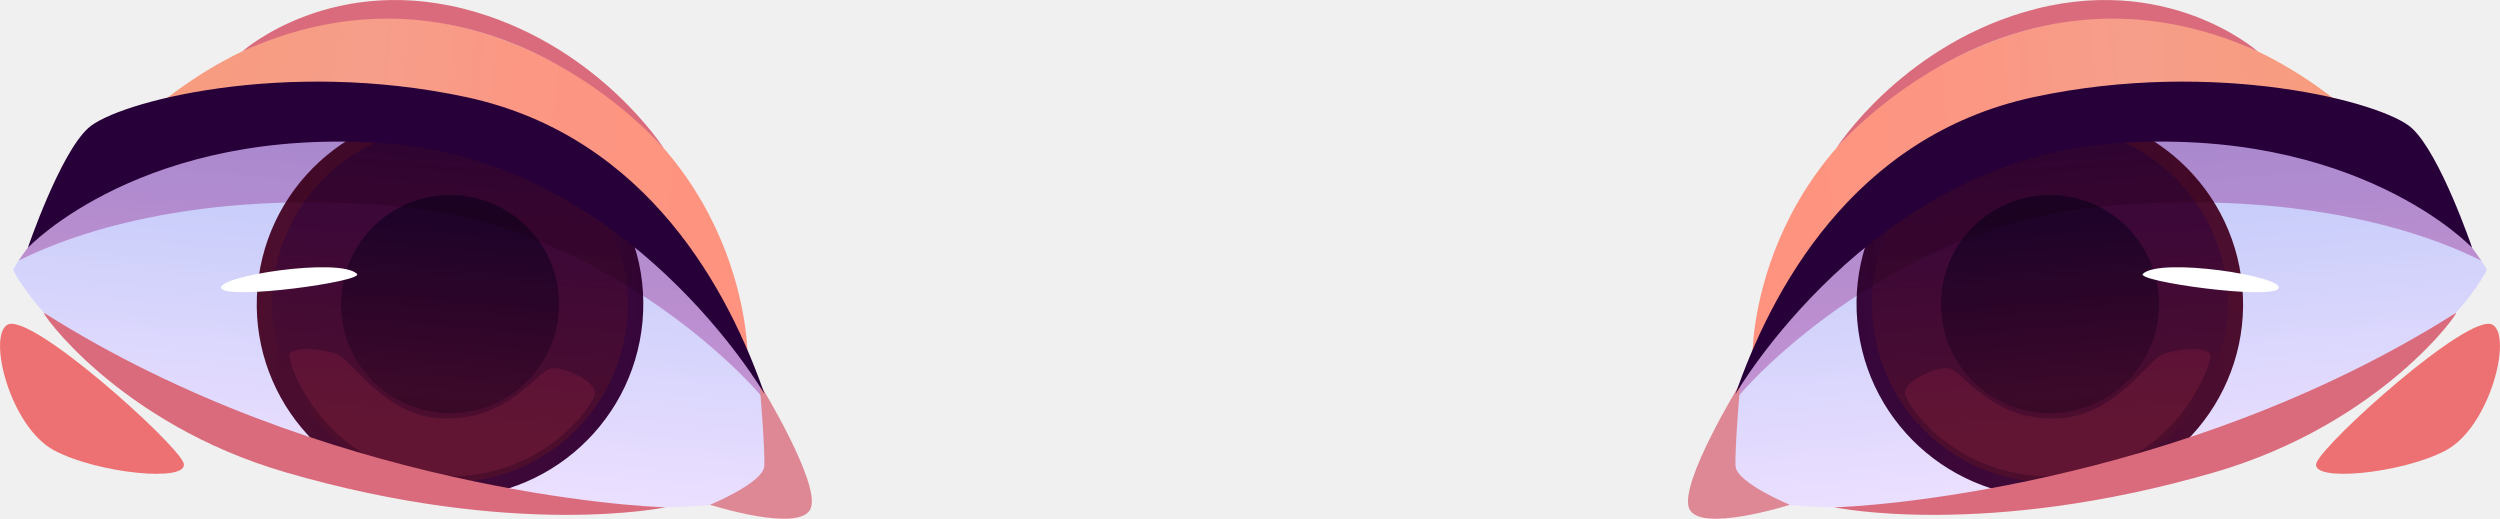
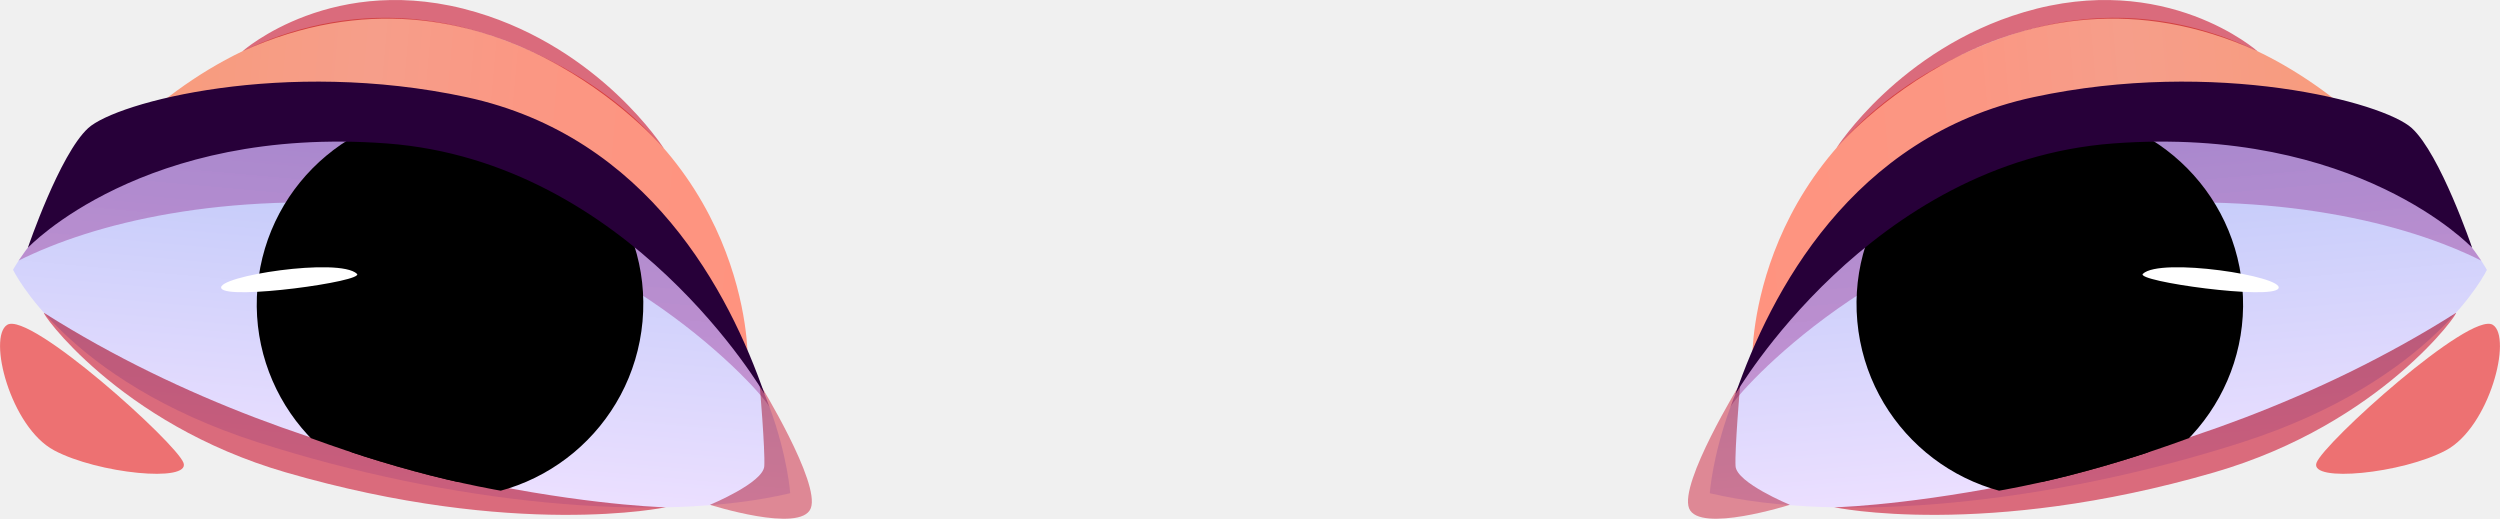
<svg xmlns="http://www.w3.org/2000/svg" xmlns:xlink="http://www.w3.org/1999/xlink" viewBox="0 0 153.38 31.82">
  <defs>
    <linearGradient id="d" x1="-9592.47" y1="-16.5" x2="-9592.47" y2="-39.22" gradientTransform="translate(-9531.52 -810.2) rotate(-174.88) scale(1 -1)" gradientUnits="userSpaceOnUse">
      <stop offset="0" stop-color="#ebdfff" />
      <stop offset="1" stop-color="#bac6f8" />
    </linearGradient>
    <clipPath id="e">
      <path id="f" d="M48.48,30.26s-.93-17.34-20.32-23.94C8.77-.29.73,17.35.73,17.35c0,0,5.56,4.67,17.27,9.13,11.71,4.46,21.14,5.29,30.49,3.78Z" style="fill:none; stroke-width:0px;" />
    </clipPath>
-     <linearGradient id="g" x1="-265.81" y1="-27.86" x2="-242.09" y2="-27.86" gradientTransform="translate(278.05 69.09) rotate(5.12)" gradientUnits="userSpaceOnUse">
-       <stop offset="0" stop-color="#4d0e2e" />
-       <stop offset="1" stop-color="#36063b" />
-     </linearGradient>
-     <linearGradient id="h" x1="-253.95" y1="-20.09" x2="-253.95" y2="-36.99" xlink:href="#g" />
    <linearGradient id="i" x1="-253.95" y1="-23.1" x2="-253.95" y2="-33.46" gradientTransform="translate(278.05 69.09) rotate(5.12)" gradientUnits="userSpaceOnUse">
      <stop offset="0" stop-color="#caa7db" />
-       <stop offset=".99" stop-color="#8460b8" />
+       <stop offset="0.99" stop-color="#8460b8" />
    </linearGradient>
    <linearGradient id="j" x1="292.2" y1="-35.64" x2="335.22" y2="-35.64" gradientTransform="translate(-290.35 18.11) rotate(5.12)" gradientUnits="userSpaceOnUse">
      <stop offset="0" stop-color="#fa9b76" />
-       <stop offset=".11" stop-color="#f89b7c" />
-       <stop offset=".43" stop-color="#f69e8a" />
-       <stop offset=".65" stop-color="#fb9783" />
+       <stop offset="0.11" stop-color="#f89b7c" />
+       <stop offset="0.43" stop-color="#f69e8a" />
+       <stop offset="0.65" stop-color="#fb9783" />
      <stop offset="1" stop-color="#ff937f" />
    </linearGradient>
    <linearGradient id="k" x1="-8745.28" y1="59.46" x2="-8745.28" y2="36.73" gradientTransform="translate(8834.31 -810.2) rotate(-5.12)" xlink:href="#d" />
    <clipPath id="l">
      <path id="m" d="M104.89,30.26s.93-17.34,20.32-23.94c19.39-6.6,27.43,11.03,27.43,11.03,0,0-5.56,4.67-17.27,9.13-11.71,4.46-21.14,5.29-30.49,3.78Z" style="fill:none; stroke-width:0px;" />
    </clipPath>
-     <linearGradient id="n" x1="-1113" y1="48.1" x2="-1089.28" y2="48.1" gradientTransform="translate(-975.27 69.09) rotate(174.88) scale(1 -1)" xlink:href="#g" />
-     <linearGradient id="o" x1="-1101.14" y1="55.87" x2="-1101.14" y2="38.97" gradientTransform="translate(-975.27 69.09) rotate(174.88) scale(1 -1)" xlink:href="#g" />
    <linearGradient id="p" x1="-1101.14" y1="52.86" x2="-1101.14" y2="42.5" gradientTransform="translate(-975.27 69.09) rotate(174.88) scale(1 -1)" xlink:href="#i" />
    <linearGradient id="q" x1="-555" y1="40.32" x2="-511.98" y2="40.32" gradientTransform="translate(-406.86 18.11) rotate(174.88) scale(1 -1)" xlink:href="#j" />
  </defs>
  <g style="isolation:isolate;">
    <g id="b">
      <g id="c">
        <path d="M.8,16.55s3.23,6.79,15,10.58c11.77,3.79,24.62,5.03,32.68,3.13,0,0-.14-2.2-1.26-5.27,0,0,0,0,0-.01-1.95-5.32-6.88-13.23-19.22-16.81C10.87,3.2,2.84,13.44,1.14,15.99c-.23.36-.34.56-.34.56Z" style="fill:url(#d); stroke-width:0px;" />
        <g style="clip-path:url(#e);">
-           <path d="M39.42,19.72c-.59,6.52-6.35,11.34-12.87,10.75-6.52-.59-11.34-6.35-10.75-12.87s6.35-11.34,12.87-10.75,11.34,6.35,10.75,12.87Z" style="fill:url(#g); stroke-width:0px;" />
-           <path d="M38.48,19.64c-.54,6-5.84,10.44-11.85,9.9s-10.44-5.84-9.9-11.85,5.84-10.44,11.85-9.9c6,.54,10.44,5.84,9.9,11.85Z" style="fill:url(#h); stroke-width:0px;" />
+           <path d="M39.42,19.72c-.59,6.52-6.35,11.34-12.87,10.75-6.52-.59-11.34-6.35-10.75-12.87s6.35-11.34,12.87-10.75,11.34,6.35,10.75,12.87Z" style="stroke-width: 0px; stroke: fillColor; fill: fillColor;" />
+           <path d="M38.48,19.64c-.54,6-5.84,10.44-11.85,9.9s-10.44-5.84-9.9-11.85,5.84-10.44,11.85-9.9c6,.54,10.44,5.84,9.9,11.85Z" style="stroke-width: 0px; fill: fillColor; mix-blend-mode: multiply;" />
          <circle cx="27.61" cy="18.66" r="6.69" style="fill:url(#i); mix-blend-mode:multiply; stroke-width:0px;" />
          <path d="M20.67,21.73c-.65-.3-2.85-.56-2.91.08-.06.65,2.18,6.77,8.76,7.36,6.58.59,9.92-4.33,9.99-5.03s-1.83-1.66-2.7-1.54c-.88.12-2.61,3.32-6.85,3.06-3.36-.21-5.31-3.49-6.28-3.93Z" style="fill:#ffd59e; mix-blend-mode:soft-light; opacity:.33; stroke-width:0px;" />
        </g>
        <path d="M1.14,15.99c4.6-2.3,12.52-4.29,23.24-3.33,13.26,1.19,22.45,11.45,22.83,12.32-1.95-5.32-6.88-13.23-19.22-16.81C10.87,3.2,2.84,13.44,1.14,15.99Z" style="fill:#ce77b5; mix-blend-mode:multiply; opacity:.6; stroke-width:0px;" />
-         <path d="M45.87,21.94s.2-12.9-13.68-18.97C14.83-4.61,3.46,13.18,3.46,13.18c0,0,23.38-17.55,42.41,8.76Z" style="fill:url(#j); stroke-width:0px;" />
-         <path d="M40.85,31.12c-1.46,0-21.03-1.09-38.14-11.92-.33-.21,4.52,6.79,14.82,9.78,14.11,4.1,23.32,2.14,23.32,2.14Z" style="fill:#da6b7c; stroke-width:0px;" />
-         <path d="M46.6,23.52s3.76,6.12,3.14,7.67-6.18-.22-6.18-.22c0,0,3.27-1.35,3.33-2.37.06-1.02-.29-5.08-.29-5.08Z" style="fill:#de8895; stroke-width:0px;" />
+         <path d="M45.87,21.94s.2-12.9-13.68-18.97C14.83-4.61,3.46,13.18,3.46,13.18c0,0,23.38-17.55,42.41,8.76Z" style="fill: url('#j'); stroke-width: 0px; mix-blend-mode: multiply;" />
+         <path d="M40.85,31.12c-1.46,0-21.03-1.09-38.14-11.92-.33-.21,4.52,6.79,14.82,9.78,14.11,4.1,23.32,2.14,23.32,2.14Z" style="fill: rgb(218, 107, 124); stroke-width: 0px; mix-blend-mode: multiply;" />
+         <path d="M46.6,23.52s3.76,6.12,3.14,7.67-6.18-.22-6.18-.22c0,0,3.27-1.35,3.33-2.37.06-1.02-.29-5.08-.29-5.08Z" style="fill: rgb(222, 136, 149); stroke-width: 0px; mix-blend-mode: multiply;" />
        <path d="M1.71,15.2s1.95-5.74,3.7-7.34c1.75-1.6,12.03-4.3,23.21-1.9,11.18,2.41,16.14,12.03,18.29,18.23,0,0-8.25-14.28-23.19-15.39C8.78,7.69,1.71,15.2,1.71,15.2Z" style="fill:#270039; stroke-width:0px;" />
        <path d="M21.9,16.8c.48.46-7.95,1.63-8.32.89-.37-.74,7.25-1.92,8.32-.89Z" style="fill:#fff; stroke-width:0px;" />
-         <path d="M.44,19.93c-1.21.76.2,6.27,2.88,7.7,2.68,1.43,8.37,1.99,7.94.77-.43-1.21-9.44-9.34-10.82-8.47Z" style="fill:#ed7172; stroke-width:0px;" />
-         <path d="M40.7,9.08S29.9-3.67,14.87,3.15c0,0,5.62-5,14.35-2.4,7.63,2.27,11.49,8.33,11.49,8.33Z" style="fill:#da6b7c; stroke-width:0px;" />
+         <path d="M.44,19.93c-1.21.76.2,6.27,2.88,7.7,2.68,1.43,8.37,1.99,7.94.77-.43-1.21-9.44-9.34-10.82-8.47Z" style="fill: rgb(237, 113, 114); stroke-width: 0px; mix-blend-mode: multiply;" />
+         <path d="M40.7,9.08S29.9-3.67,14.87,3.15c0,0,5.62-5,14.35-2.4,7.63,2.27,11.49,8.33,11.49,8.33Z" style="fill: rgb(218, 107, 124); stroke-width: 0px; mix-blend-mode: multiply;" />
        <path d="M152.58,16.55s-3.23,6.79-15,10.58-24.62,5.03-32.68,3.13c0,0,.14-2.2,1.26-5.27,0,0,0,0,0-.01,1.95-5.32,6.88-13.23,19.22-16.81,17.12-4.96,25.15,5.27,26.85,7.82.23.36.34.56.34.56Z" style="fill:url(#k); stroke-width:0px;" />
        <g style="clip-path:url(#l);">
-           <path d="M113.95,19.72c.59,6.52,6.35,11.34,12.87,10.75,6.52-.59,11.34-6.35,10.75-12.87-.59-6.52-6.35-11.34-12.87-10.75-6.52.59-11.34,6.35-10.75,12.87Z" style="fill:url(#n); stroke-width:0px;" />
-           <path d="M114.89,19.64c.54,6,5.84,10.44,11.85,9.9s10.44-5.84,9.9-11.85c-.54-6-5.84-10.44-11.85-9.9s-10.44,5.84-9.9,11.85Z" style="fill:url(#o); stroke-width:0px;" />
-           <circle cx="125.77" cy="18.66" r="6.69" style="fill:url(#p); mix-blend-mode:multiply; stroke-width:0px;" />
+           <path d="M113.95,19.72c.59,6.52,6.35,11.34,12.87,10.75,6.52-.59,11.34-6.35,10.75-12.87-.59-6.52-6.35-11.34-12.87-10.75-6.52.59-11.34,6.35-10.75,12.87Z" style="stroke-width: 0px; fill: fillColor;" />
+           <path d="M114.89,19.64c.54,6,5.84,10.44,11.85,9.9s10.44-5.84,9.9-11.85c-.54-6-5.84-10.44-11.85-9.9s-10.44,5.84-9.9,11.85Z" style="stroke-width: 0px; fill: fillColor; mix-blend-mode: multiply;" />
+           <circle cx="125.77" cy="18.66" r="6.69" style="fill: url('#p'); mix-blend-mode: multiply; stroke-width: 0px;" />
          <path d="M132.7,21.73c.65-.3,2.85-.56,2.91.08.06.65-2.18,6.77-8.76,7.36-6.58.59-9.92-4.33-9.99-5.03s1.83-1.66,2.7-1.54c.88.12,2.61,3.32,6.85,3.06,3.36-.21,5.31-3.49,6.28-3.93Z" style="fill:#ffd59e; mix-blend-mode:soft-light; opacity:.33; stroke-width:0px;" />
        </g>
        <path d="M152.23,15.99c-4.6-2.3-12.52-4.29-23.24-3.33-13.26,1.19-22.45,11.45-22.83,12.32,1.95-5.32,6.88-13.23,19.22-16.81,17.12-4.96,25.15,5.27,26.85,7.82Z" style="fill:#ce77b5; mix-blend-mode:multiply; opacity:.6; stroke-width:0px;" />
-         <path d="M107.51,21.94s-.2-12.9,13.68-18.97c17.35-7.58,28.72,10.2,28.72,10.2,0,0-23.38-17.55-42.41,8.76Z" style="fill:url(#q); stroke-width:0px;" />
-         <path d="M112.53,31.12c1.46,0,21.03-1.09,38.14-11.92.33-.21-4.52,6.79-14.82,9.78-14.11,4.1-23.32,2.14-23.32,2.14Z" style="fill:#da6b7c; stroke-width:0px;" />
-         <path d="M106.77,23.52s-3.76,6.12-3.14,7.67c.62,1.55,6.18-.22,6.18-.22,0,0-3.27-1.35-3.33-2.37s.29-5.08.29-5.08Z" style="fill:#de8895; stroke-width:0px;" />
+         <path d="M107.51,21.94s-.2-12.9,13.68-18.97c17.35-7.58,28.72,10.2,28.72,10.2,0,0-23.38-17.55-42.41,8.76Z" style="fill: url('#q'); stroke-width: 0px; mix-blend-mode: multiply;" />
+         <path d="M112.53,31.12c1.46,0,21.03-1.09,38.14-11.92.33-.21-4.52,6.79-14.82,9.78-14.11,4.1-23.32,2.14-23.32,2.14Z" style="fill: rgb(218, 107, 124); stroke-width: 0px; mix-blend-mode: multiply;" />
+         <path d="M106.77,23.52s-3.76,6.12-3.14,7.67c.62,1.55,6.18-.22,6.18-.22,0,0-3.27-1.35-3.33-2.37s.29-5.08.29-5.08Z" style="fill: rgb(222, 136, 149); stroke-width: 0px; mix-blend-mode: multiply;" />
        <path d="M151.67,15.2s-1.95-5.74-3.7-7.34c-1.75-1.6-12.03-4.3-23.21-1.9-11.18,2.41-16.14,12.03-18.29,18.23,0,0,8.25-14.28,23.19-15.39,14.94-1.11,22.01,6.4,22.01,6.4Z" style="fill:#270039; stroke-width:0px;" />
        <path d="M131.47,16.8c-.48.46,7.95,1.63,8.32.89.37-.74-7.25-1.92-8.32-.89Z" style="fill:#fff; stroke-width:0px;" />
-         <path d="M152.94,19.93c1.21.76-.2,6.27-2.88,7.7-2.68,1.43-8.37,1.99-7.94.77s9.44-9.34,10.82-8.47Z" style="fill:#ed7172; stroke-width:0px;" />
-         <path d="M112.67,9.08s10.8-12.75,25.84-5.93c0,0-5.62-5-14.35-2.4-7.63,2.27-11.49,8.33-11.49,8.33Z" style="fill:#da6b7c; stroke-width:0px;" />
+         <path d="M152.94,19.93c1.21.76-.2,6.27-2.88,7.7-2.68,1.43-8.37,1.99-7.94.77s9.44-9.34,10.82-8.47Z" style="fill: rgb(237, 113, 114); stroke-width: 0px; mix-blend-mode: multiply;" />
+         <path d="M112.67,9.08s10.8-12.75,25.84-5.93c0,0-5.62-5-14.35-2.4-7.63,2.27-11.49,8.33-11.49,8.33Z" style="fill: rgb(218, 107, 124); stroke-width: 0px; mix-blend-mode: multiply;" />
      </g>
    </g>
  </g>
</svg>
